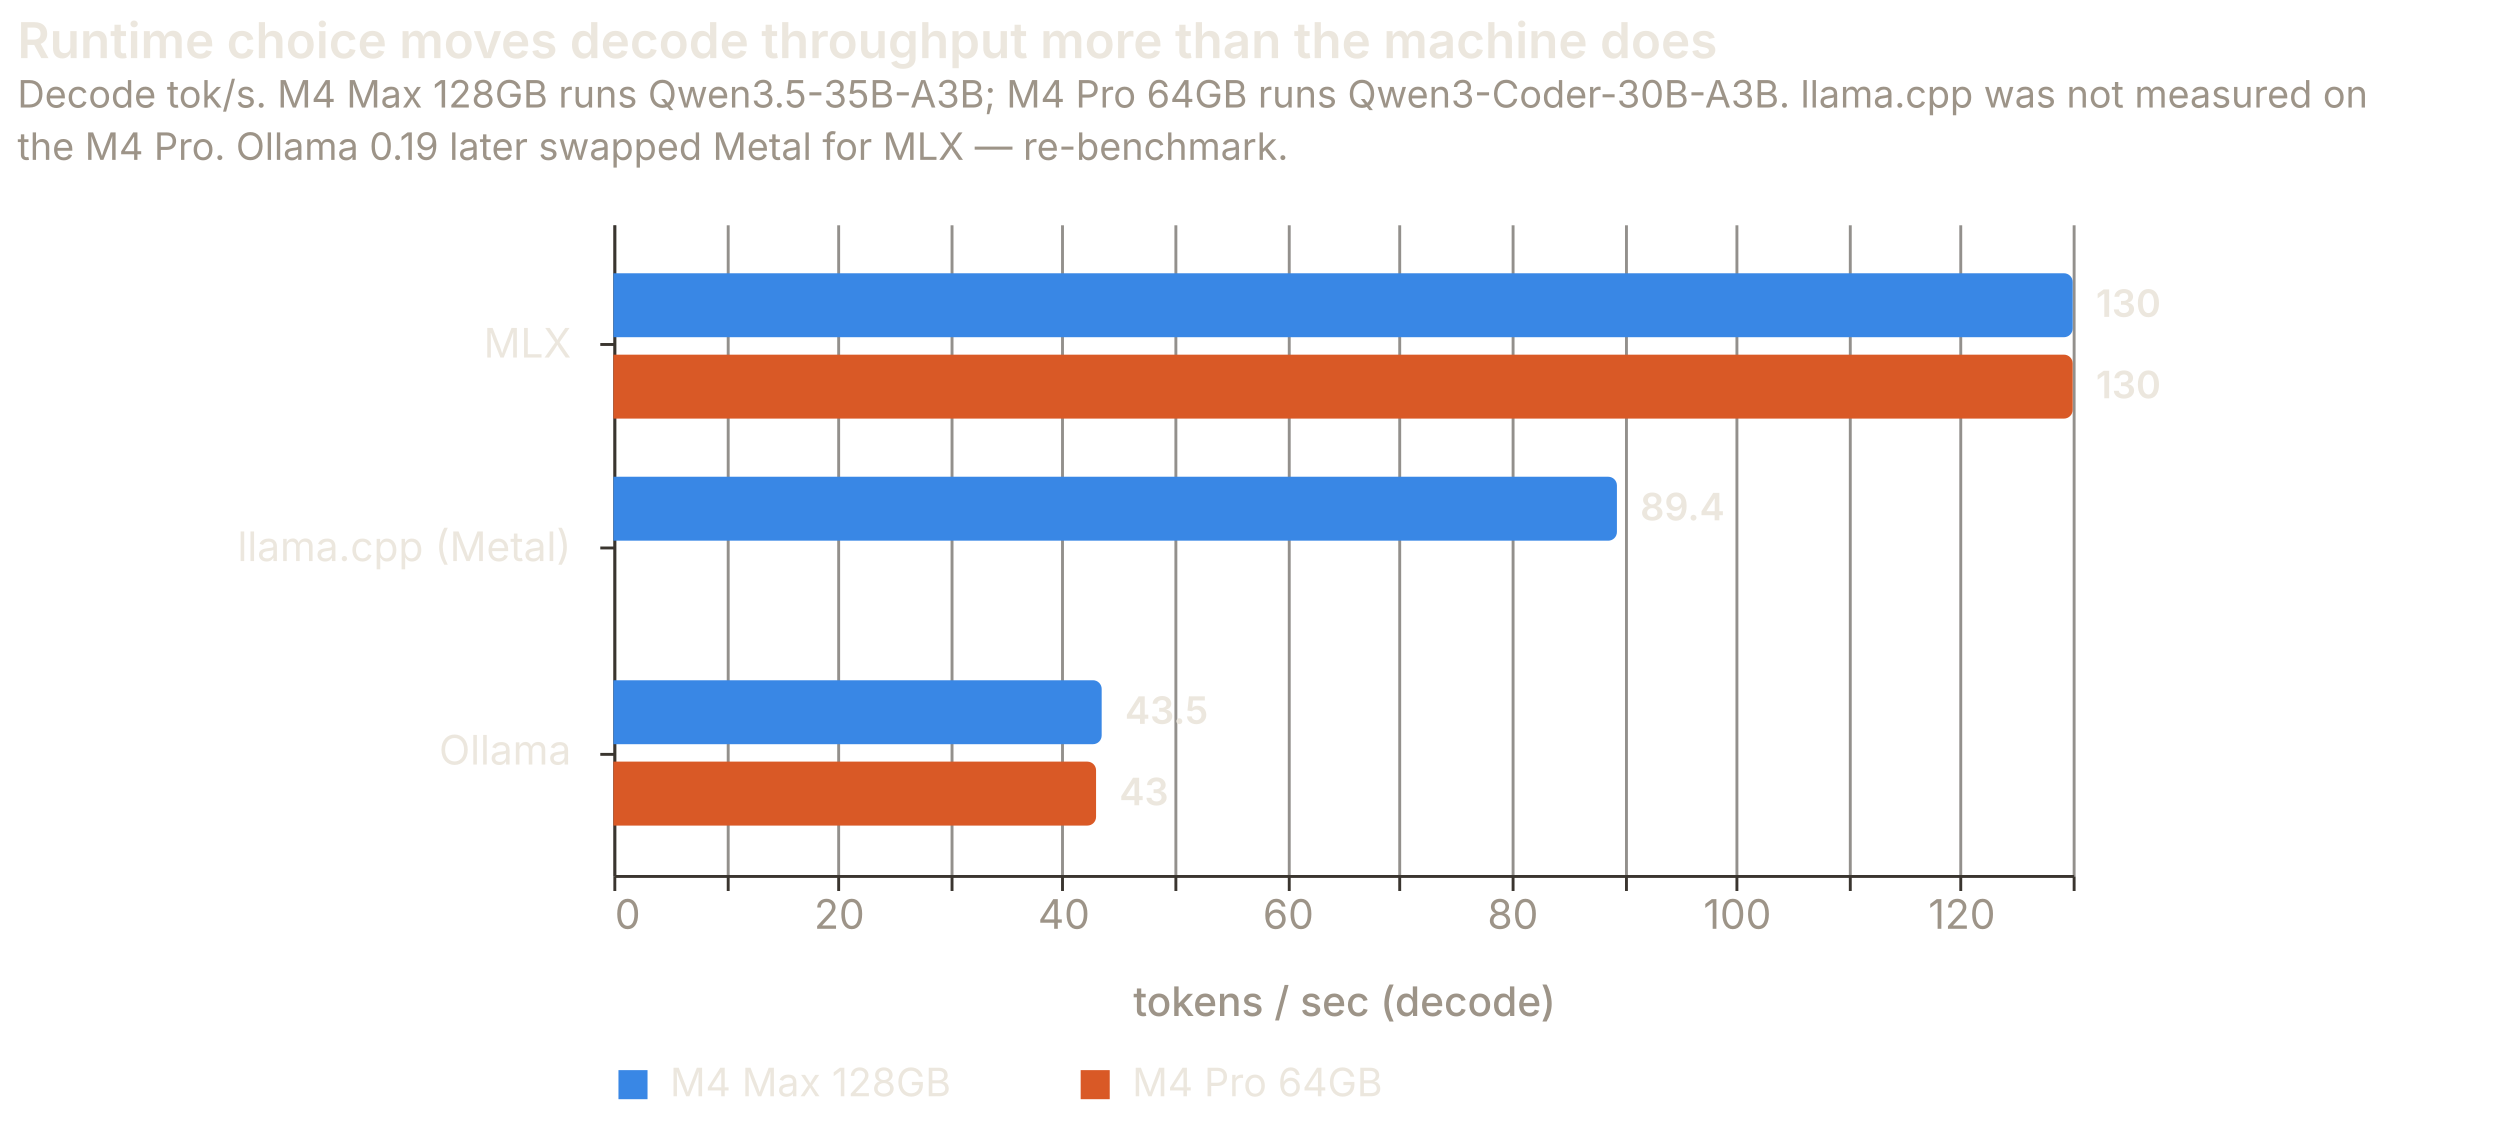
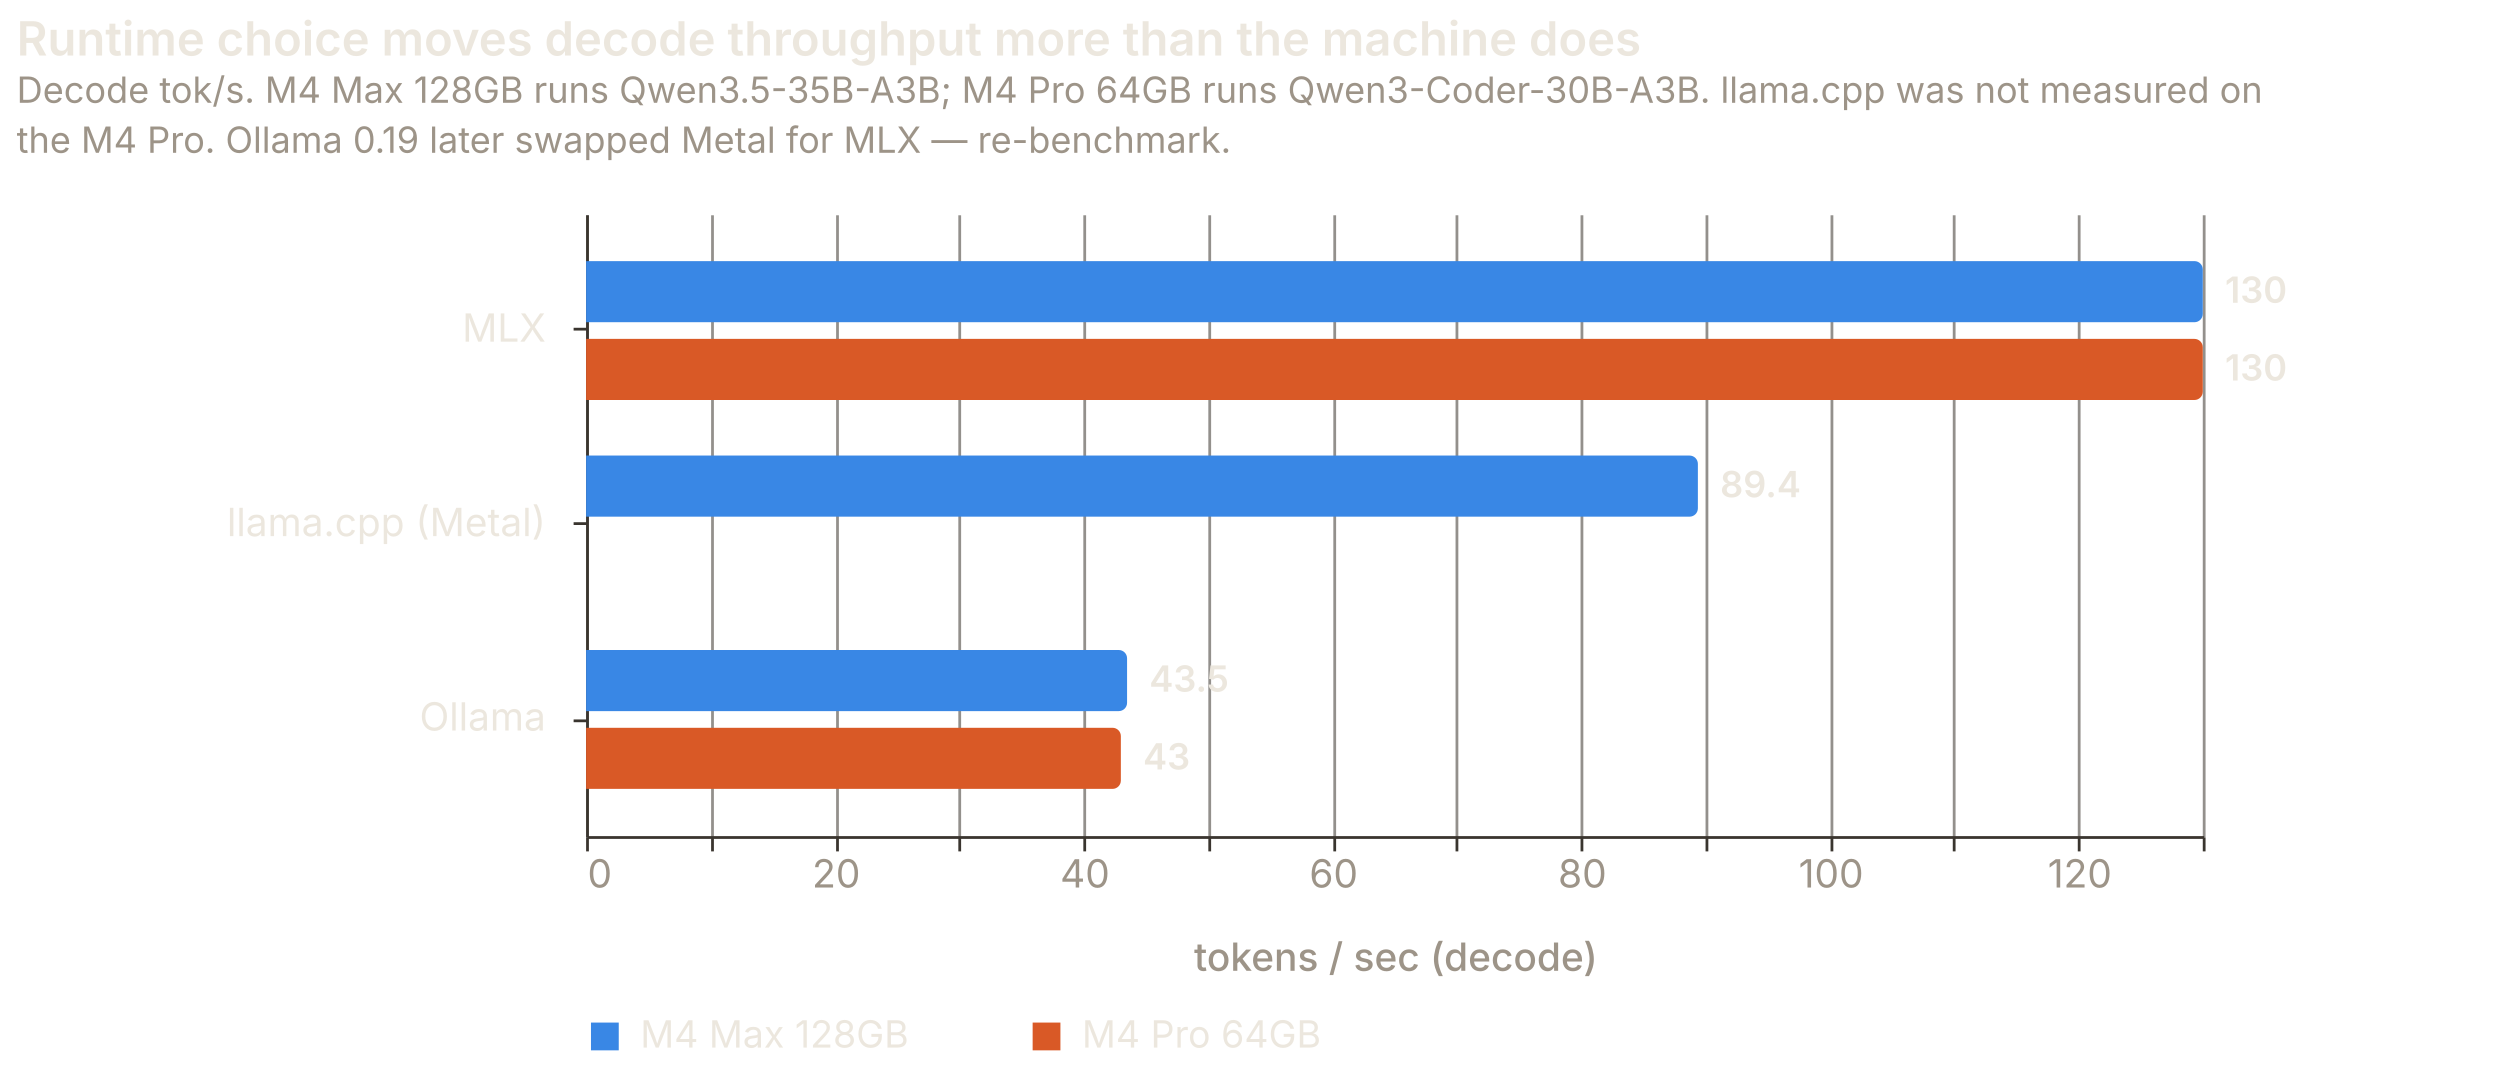
- <svg xmlns="http://www.w3.org/2000/svg" version="1.1" class="marks" width="860" height="387" viewBox="0 0 860 387">
+ <svg xmlns="http://www.w3.org/2000/svg" version="1.1" class="marks" width="900" height="387" viewBox="0 0 900 387">
  <g fill="none" stroke-miterlimit="4" transform="translate(211,77)">
    <g class="mark-group role-frame root" role="graphics-object" aria-roledescription="group mark container">
      <g transform="translate(0,0)">
-         <path class="background" aria-hidden="true" d="M0,0h502v224h-502Z" />
+         <path class="background" aria-hidden="true" d="M0,0h582v224h-582Z" />
        <g>
          <g class="mark-group role-axis" aria-hidden="true">
            <g transform="translate(0.5,224.5)">
              <path class="background" aria-hidden="true" d="M0,0h0v0h0Z" pointer-events="none" />
              <g>
                <g class="mark-rule role-axis-grid" pointer-events="none">
                  <line transform="translate(0,0)" x2="0" y2="-224" stroke="#3a352f" stroke-opacity="0.55" stroke-width="1" opacity="1" />
-                   <line transform="translate(39,0)" x2="0" y2="-224" stroke="#3a352f" stroke-opacity="0.55" stroke-width="1" opacity="1" />
-                   <line transform="translate(77,0)" x2="0" y2="-224" stroke="#3a352f" stroke-opacity="0.55" stroke-width="1" opacity="1" />
-                   <line transform="translate(116,0)" x2="0" y2="-224" stroke="#3a352f" stroke-opacity="0.55" stroke-width="1" opacity="1" />
-                   <line transform="translate(154,0)" x2="0" y2="-224" stroke="#3a352f" stroke-opacity="0.55" stroke-width="1" opacity="1" />
-                   <line transform="translate(193,0)" x2="0" y2="-224" stroke="#3a352f" stroke-opacity="0.55" stroke-width="1" opacity="1" />
-                   <line transform="translate(232,0)" x2="0" y2="-224" stroke="#3a352f" stroke-opacity="0.55" stroke-width="1" opacity="1" />
-                   <line transform="translate(270,0)" x2="0" y2="-224" stroke="#3a352f" stroke-opacity="0.55" stroke-width="1" opacity="1" />
-                   <line transform="translate(309,0)" x2="0" y2="-224" stroke="#3a352f" stroke-opacity="0.55" stroke-width="1" opacity="1" />
-                   <line transform="translate(348,0)" x2="0" y2="-224" stroke="#3a352f" stroke-opacity="0.55" stroke-width="1" opacity="1" />
-                   <line transform="translate(386,0)" x2="0" y2="-224" stroke="#3a352f" stroke-opacity="0.55" stroke-width="1" opacity="1" />
-                   <line transform="translate(425,0)" x2="0" y2="-224" stroke="#3a352f" stroke-opacity="0.55" stroke-width="1" opacity="1" />
-                   <line transform="translate(463,0)" x2="0" y2="-224" stroke="#3a352f" stroke-opacity="0.55" stroke-width="1" opacity="1" />
-                   <line transform="translate(502,0)" x2="0" y2="-224" stroke="#3a352f" stroke-opacity="0.55" stroke-width="1" opacity="1" />
+                   <line transform="translate(45,0)" x2="0" y2="-224" stroke="#3a352f" stroke-opacity="0.55" stroke-width="1" opacity="1" />
+                   <line transform="translate(90,0)" x2="0" y2="-224" stroke="#3a352f" stroke-opacity="0.55" stroke-width="1" opacity="1" />
+                   <line transform="translate(134,0)" x2="0" y2="-224" stroke="#3a352f" stroke-opacity="0.55" stroke-width="1" opacity="1" />
+                   <line transform="translate(179,0)" x2="0" y2="-224" stroke="#3a352f" stroke-opacity="0.55" stroke-width="1" opacity="1" />
+                   <line transform="translate(224,0)" x2="0" y2="-224" stroke="#3a352f" stroke-opacity="0.55" stroke-width="1" opacity="1" />
+                   <line transform="translate(269,0)" x2="0" y2="-224" stroke="#3a352f" stroke-opacity="0.55" stroke-width="1" opacity="1" />
+                   <line transform="translate(313,0)" x2="0" y2="-224" stroke="#3a352f" stroke-opacity="0.55" stroke-width="1" opacity="1" />
+                   <line transform="translate(358,0)" x2="0" y2="-224" stroke="#3a352f" stroke-opacity="0.55" stroke-width="1" opacity="1" />
+                   <line transform="translate(403,0)" x2="0" y2="-224" stroke="#3a352f" stroke-opacity="0.55" stroke-width="1" opacity="1" />
+                   <line transform="translate(448,0)" x2="0" y2="-224" stroke="#3a352f" stroke-opacity="0.55" stroke-width="1" opacity="1" />
+                   <line transform="translate(492,0)" x2="0" y2="-224" stroke="#3a352f" stroke-opacity="0.55" stroke-width="1" opacity="1" />
+                   <line transform="translate(537,0)" x2="0" y2="-224" stroke="#3a352f" stroke-opacity="0.55" stroke-width="1" opacity="1" />
+                   <line transform="translate(582,0)" x2="0" y2="-224" stroke="#3a352f" stroke-opacity="0.55" stroke-width="1" opacity="1" />
                </g>
              </g>
              <path class="foreground" aria-hidden="true" d="" pointer-events="none" display="none" />
            </g>
          </g>
          <g class="mark-group role-axis" role="graphics-symbol" aria-roledescription="axis" aria-label="X-axis titled 'tokens / sec (decode)' for a linear scale with values from 0 to 130">
            <g transform="translate(0.5,224.5)">
              <path class="background" aria-hidden="true" d="M0,0h0v0h0Z" pointer-events="none" />
              <g>
                <g class="mark-rule role-axis-tick" pointer-events="none">
                  <line transform="translate(0,0)" x2="0" y2="5" stroke="#3a352f" stroke-width="1" opacity="1" />
-                   <line transform="translate(39,0)" x2="0" y2="5" stroke="#3a352f" stroke-width="1" opacity="1" />
-                   <line transform="translate(77,0)" x2="0" y2="5" stroke="#3a352f" stroke-width="1" opacity="1" />
-                   <line transform="translate(116,0)" x2="0" y2="5" stroke="#3a352f" stroke-width="1" opacity="1" />
-                   <line transform="translate(154,0)" x2="0" y2="5" stroke="#3a352f" stroke-width="1" opacity="1" />
-                   <line transform="translate(193,0)" x2="0" y2="5" stroke="#3a352f" stroke-width="1" opacity="1" />
-                   <line transform="translate(232,0)" x2="0" y2="5" stroke="#3a352f" stroke-width="1" opacity="1" />
-                   <line transform="translate(270,0)" x2="0" y2="5" stroke="#3a352f" stroke-width="1" opacity="1" />
-                   <line transform="translate(309,0)" x2="0" y2="5" stroke="#3a352f" stroke-width="1" opacity="1" />
-                   <line transform="translate(348,0)" x2="0" y2="5" stroke="#3a352f" stroke-width="1" opacity="1" />
-                   <line transform="translate(386,0)" x2="0" y2="5" stroke="#3a352f" stroke-width="1" opacity="1" />
-                   <line transform="translate(425,0)" x2="0" y2="5" stroke="#3a352f" stroke-width="1" opacity="1" />
-                   <line transform="translate(463,0)" x2="0" y2="5" stroke="#3a352f" stroke-width="1" opacity="1" />
-                   <line transform="translate(502,0)" x2="0" y2="5" stroke="#3a352f" stroke-width="1" opacity="1" />
+                   <line transform="translate(45,0)" x2="0" y2="5" stroke="#3a352f" stroke-width="1" opacity="1" />
+                   <line transform="translate(90,0)" x2="0" y2="5" stroke="#3a352f" stroke-width="1" opacity="1" />
+                   <line transform="translate(134,0)" x2="0" y2="5" stroke="#3a352f" stroke-width="1" opacity="1" />
+                   <line transform="translate(179,0)" x2="0" y2="5" stroke="#3a352f" stroke-width="1" opacity="1" />
+                   <line transform="translate(224,0)" x2="0" y2="5" stroke="#3a352f" stroke-width="1" opacity="1" />
+                   <line transform="translate(269,0)" x2="0" y2="5" stroke="#3a352f" stroke-width="1" opacity="1" />
+                   <line transform="translate(313,0)" x2="0" y2="5" stroke="#3a352f" stroke-width="1" opacity="1" />
+                   <line transform="translate(358,0)" x2="0" y2="5" stroke="#3a352f" stroke-width="1" opacity="1" />
+                   <line transform="translate(403,0)" x2="0" y2="5" stroke="#3a352f" stroke-width="1" opacity="1" />
+                   <line transform="translate(448,0)" x2="0" y2="5" stroke="#3a352f" stroke-width="1" opacity="1" />
+                   <line transform="translate(492,0)" x2="0" y2="5" stroke="#3a352f" stroke-width="1" opacity="1" />
+                   <line transform="translate(537,0)" x2="0" y2="5" stroke="#3a352f" stroke-width="1" opacity="1" />
+                   <line transform="translate(582,0)" x2="0" y2="5" stroke="#3a352f" stroke-width="1" opacity="1" />
                </g>
                <g class="mark-text role-axis-label" pointer-events="none">
                  <text text-anchor="start" transform="translate(0,18)" font-family="ui-sans-serif, system-ui, -apple-system, 'Segoe UI', Inter, Helvetica, Arial, sans-serif" font-size="14px" fill="#9d9488" opacity="1">0</text>
-                   <text text-anchor="middle" transform="translate(38.61538,18)" font-family="ui-sans-serif, system-ui, -apple-system, 'Segoe UI', Inter, Helvetica, Arial, sans-serif" font-size="14px" fill="#9d9488" opacity="0">10</text>
-                   <text text-anchor="middle" transform="translate(77.23077,18)" font-family="ui-sans-serif, system-ui, -apple-system, 'Segoe UI', Inter, Helvetica, Arial, sans-serif" font-size="14px" fill="#9d9488" opacity="1">20</text>
-                   <text text-anchor="middle" transform="translate(115.8462,18)" font-family="ui-sans-serif, system-ui, -apple-system, 'Segoe UI', Inter, Helvetica, Arial, sans-serif" font-size="14px" fill="#9d9488" opacity="0">30</text>
-                   <text text-anchor="middle" transform="translate(154.4615,18)" font-family="ui-sans-serif, system-ui, -apple-system, 'Segoe UI', Inter, Helvetica, Arial, sans-serif" font-size="14px" fill="#9d9488" opacity="1">40</text>
-                   <text text-anchor="middle" transform="translate(193.0769,18)" font-family="ui-sans-serif, system-ui, -apple-system, 'Segoe UI', Inter, Helvetica, Arial, sans-serif" font-size="14px" fill="#9d9488" opacity="0">50</text>
-                   <text text-anchor="middle" transform="translate(231.6923,18)" font-family="ui-sans-serif, system-ui, -apple-system, 'Segoe UI', Inter, Helvetica, Arial, sans-serif" font-size="14px" fill="#9d9488" opacity="1">60</text>
-                   <text text-anchor="middle" transform="translate(270.3077,18)" font-family="ui-sans-serif, system-ui, -apple-system, 'Segoe UI', Inter, Helvetica, Arial, sans-serif" font-size="14px" fill="#9d9488" opacity="0">70</text>
-                   <text text-anchor="middle" transform="translate(308.9231,18)" font-family="ui-sans-serif, system-ui, -apple-system, 'Segoe UI', Inter, Helvetica, Arial, sans-serif" font-size="14px" fill="#9d9488" opacity="1">80</text>
-                   <text text-anchor="middle" transform="translate(347.5385,18)" font-family="ui-sans-serif, system-ui, -apple-system, 'Segoe UI', Inter, Helvetica, Arial, sans-serif" font-size="14px" fill="#9d9488" opacity="0">90</text>
-                   <text text-anchor="middle" transform="translate(386.1538,18)" font-family="ui-sans-serif, system-ui, -apple-system, 'Segoe UI', Inter, Helvetica, Arial, sans-serif" font-size="14px" fill="#9d9488" opacity="1">100</text>
-                   <text text-anchor="middle" transform="translate(424.7692,18)" font-family="ui-sans-serif, system-ui, -apple-system, 'Segoe UI', Inter, Helvetica, Arial, sans-serif" font-size="14px" fill="#9d9488" opacity="0">110</text>
-                   <text text-anchor="middle" transform="translate(463.3846,18)" font-family="ui-sans-serif, system-ui, -apple-system, 'Segoe UI', Inter, Helvetica, Arial, sans-serif" font-size="14px" fill="#9d9488" opacity="1">120</text>
-                   <text text-anchor="end" transform="translate(502,18)" font-family="ui-sans-serif, system-ui, -apple-system, 'Segoe UI', Inter, Helvetica, Arial, sans-serif" font-size="14px" fill="#9d9488" opacity="0">130</text>
+                   <text text-anchor="middle" transform="translate(44.76923,18)" font-family="ui-sans-serif, system-ui, -apple-system, 'Segoe UI', Inter, Helvetica, Arial, sans-serif" font-size="14px" fill="#9d9488" opacity="0">10</text>
+                   <text text-anchor="middle" transform="translate(89.53846,18)" font-family="ui-sans-serif, system-ui, -apple-system, 'Segoe UI', Inter, Helvetica, Arial, sans-serif" font-size="14px" fill="#9d9488" opacity="1">20</text>
+                   <text text-anchor="middle" transform="translate(134.3077,18)" font-family="ui-sans-serif, system-ui, -apple-system, 'Segoe UI', Inter, Helvetica, Arial, sans-serif" font-size="14px" fill="#9d9488" opacity="0">30</text>
+                   <text text-anchor="middle" transform="translate(179.0769,18)" font-family="ui-sans-serif, system-ui, -apple-system, 'Segoe UI', Inter, Helvetica, Arial, sans-serif" font-size="14px" fill="#9d9488" opacity="1">40</text>
+                   <text text-anchor="middle" transform="translate(223.8462,18)" font-family="ui-sans-serif, system-ui, -apple-system, 'Segoe UI', Inter, Helvetica, Arial, sans-serif" font-size="14px" fill="#9d9488" opacity="0">50</text>
+                   <text text-anchor="middle" transform="translate(268.6154,18)" font-family="ui-sans-serif, system-ui, -apple-system, 'Segoe UI', Inter, Helvetica, Arial, sans-serif" font-size="14px" fill="#9d9488" opacity="1">60</text>
+                   <text text-anchor="middle" transform="translate(313.3846,18)" font-family="ui-sans-serif, system-ui, -apple-system, 'Segoe UI', Inter, Helvetica, Arial, sans-serif" font-size="14px" fill="#9d9488" opacity="0">70</text>
+                   <text text-anchor="middle" transform="translate(358.1538,18)" font-family="ui-sans-serif, system-ui, -apple-system, 'Segoe UI', Inter, Helvetica, Arial, sans-serif" font-size="14px" fill="#9d9488" opacity="1">80</text>
+                   <text text-anchor="middle" transform="translate(402.9231,18)" font-family="ui-sans-serif, system-ui, -apple-system, 'Segoe UI', Inter, Helvetica, Arial, sans-serif" font-size="14px" fill="#9d9488" opacity="0">90</text>
+                   <text text-anchor="middle" transform="translate(447.6923,18)" font-family="ui-sans-serif, system-ui, -apple-system, 'Segoe UI', Inter, Helvetica, Arial, sans-serif" font-size="14px" fill="#9d9488" opacity="1">100</text>
+                   <text text-anchor="middle" transform="translate(492.4615,18)" font-family="ui-sans-serif, system-ui, -apple-system, 'Segoe UI', Inter, Helvetica, Arial, sans-serif" font-size="14px" fill="#9d9488" opacity="0">110</text>
+                   <text text-anchor="middle" transform="translate(537.2308,18)" font-family="ui-sans-serif, system-ui, -apple-system, 'Segoe UI', Inter, Helvetica, Arial, sans-serif" font-size="14px" fill="#9d9488" opacity="1">120</text>
+                   <text text-anchor="end" transform="translate(582,18)" font-family="ui-sans-serif, system-ui, -apple-system, 'Segoe UI', Inter, Helvetica, Arial, sans-serif" font-size="14px" fill="#9d9488" opacity="0">130</text>
                </g>
                <g class="mark-rule role-axis-domain" pointer-events="none">
-                   <line transform="translate(0,0)" x2="502" y2="0" stroke="#3a352f" stroke-width="1" opacity="1" />
+                   <line transform="translate(0,0)" x2="582" y2="0" stroke="#3a352f" stroke-width="1" opacity="1" />
                </g>
                <g class="mark-text role-axis-title" pointer-events="none">
-                   <text text-anchor="middle" transform="translate(251,48)" font-family="ui-sans-serif, system-ui, -apple-system, 'Segoe UI', Inter, Helvetica, Arial, sans-serif" font-size="14px" font-weight="500" fill="#9d9488" opacity="1">tokens / sec (decode)</text>
+                   <text text-anchor="middle" transform="translate(291,48)" font-family="ui-sans-serif, system-ui, -apple-system, 'Segoe UI', Inter, Helvetica, Arial, sans-serif" font-size="14px" font-weight="500" fill="#9d9488" opacity="1">tokens / sec (decode)</text>
                </g>
              </g>
              <path class="foreground" aria-hidden="true" d="" pointer-events="none" display="none" />
            </g>
          </g>
          <g class="mark-group role-axis" role="graphics-symbol" aria-roledescription="axis" aria-label="Y-axis for a discrete scale with 3 values: MLX, llama.cpp (Metal), Ollama">
            <g transform="translate(0.5,0.5)">
              <path class="background" aria-hidden="true" d="M0,0h0v0h0Z" pointer-events="none" />
              <g>
                <g class="mark-rule role-axis-tick" pointer-events="none">
                  <line transform="translate(0,41)" x2="-5" y2="0" stroke="#3a352f" stroke-width="1" opacity="1" />
                  <line transform="translate(0,111)" x2="-5" y2="0" stroke="#3a352f" stroke-width="1" opacity="1" />
                  <line transform="translate(0,182)" x2="-5" y2="0" stroke="#3a352f" stroke-width="1" opacity="1" />
                </g>
                <g class="mark-text role-axis-label" pointer-events="none">
                  <text text-anchor="end" transform="translate(-15,45.5)" font-family="ui-sans-serif, system-ui, -apple-system, 'Segoe UI', Inter, Helvetica, Arial, sans-serif" font-size="14px" fill="#ece7de" opacity="1">MLX</text>
                  <text text-anchor="end" transform="translate(-15,115.5)" font-family="ui-sans-serif, system-ui, -apple-system, 'Segoe UI', Inter, Helvetica, Arial, sans-serif" font-size="14px" fill="#ece7de" opacity="1">llama.cpp (Metal)</text>
                  <text text-anchor="end" transform="translate(-15,185.5)" font-family="ui-sans-serif, system-ui, -apple-system, 'Segoe UI', Inter, Helvetica, Arial, sans-serif" font-size="14px" fill="#ece7de" opacity="1">Ollama</text>
                </g>
                <g class="mark-rule role-axis-domain" pointer-events="none">
                  <line transform="translate(0,0)" x2="0" y2="224" stroke="#3a352f" stroke-width="1" opacity="1" />
                </g>
              </g>
              <path class="foreground" aria-hidden="true" d="" pointer-events="none" display="none" />
            </g>
          </g>
          <g class="mark-group role-scope" role="graphics-object" aria-roledescription="group mark container">
            <g transform="translate(0,17)">
-               <path class="background" aria-hidden="true" d="M0,0L499,0C500.656,0,502,1.344,502,3L502,19C502,20.656,500.656,22,499,22L0,22C0,22,0,22,0,22L0,0C0,0,0,0,0,0Z" />
+               <path class="background" aria-hidden="true" d="M0,0L579,0C580.656,0,582,1.344,582,3L582,19C582,20.656,580.656,22,579,22L0,22C0,22,0,22,0,22L0,0C0,0,0,0,0,0Z" />
              <g clip-path="url(#clip48)">
                <g class="mark-group role-scope" role="graphics-object" aria-roledescription="group mark container">
                  <g transform="translate(0,0)">
                    <path class="background" aria-hidden="true" d="M0,0h0v22h0Z" />
                    <g>
                      <g class="mark-rect role-mark layer_0_marks" role="graphics-object" aria-roledescription="rect mark container">
-                         <path aria-label="tokens / sec (decode): 130; runtime: MLX; machine: M4 Max 128GB" role="graphics-symbol" aria-roledescription="bar" d="M0,0h502v22h-502Z" fill="#3987e5" />
+                         <path aria-label="tokens / sec (decode): 130; runtime: MLX; machine: M4 Max 128GB" role="graphics-symbol" aria-roledescription="bar" d="M0,0h582v22h-582Z" fill="#3987e5" />
                      </g>
                    </g>
                    <path class="foreground" aria-hidden="true" d="" display="none" />
                  </g>
                </g>
              </g>
              <path class="foreground" aria-hidden="true" d="" display="none" />
            </g>
            <g transform="translate(0,45)">
-               <path class="background" aria-hidden="true" d="M0,0L499,0C500.656,0,502,1.344,502,3L502,19C502,20.656,500.656,22,499,22L0,22C0,22,0,22,0,22L0,0C0,0,0,0,0,0Z" />
+               <path class="background" aria-hidden="true" d="M0,0L579,0C580.656,0,582,1.344,582,3L582,19C582,20.656,580.656,22,579,22L0,22C0,22,0,22,0,22L0,0C0,0,0,0,0,0Z" />
              <g clip-path="url(#clip49)">
                <g class="mark-group role-scope" role="graphics-object" aria-roledescription="group mark container">
                  <g transform="translate(0,0)">
                    <path class="background" aria-hidden="true" d="M0,0h0v22h0Z" />
                    <g>
                      <g class="mark-rect role-mark layer_0_marks" role="graphics-object" aria-roledescription="rect mark container">
-                         <path aria-label="tokens / sec (decode): 130; runtime: MLX; machine: M4 Pro 64GB" role="graphics-symbol" aria-roledescription="bar" d="M0,0h502v22h-502Z" fill="#d95926" />
+                         <path aria-label="tokens / sec (decode): 130; runtime: MLX; machine: M4 Pro 64GB" role="graphics-symbol" aria-roledescription="bar" d="M0,0h582v22h-582Z" fill="#d95926" />
                      </g>
                    </g>
                    <path class="foreground" aria-hidden="true" d="" display="none" />
                  </g>
                </g>
              </g>
              <path class="foreground" aria-hidden="true" d="" display="none" />
            </g>
            <g transform="translate(0,87)">
-               <path class="background" aria-hidden="true" d="M0,0L342.222,0C343.877,0,345.222,1.344,345.222,3L345.222,19C345.222,20.656,343.877,22,342.222,22L0,22C0,22,0,22,0,22L0,0C0,0,0,0,0,0Z" />
+               <path class="background" aria-hidden="true" d="M0,0L397.237,0C398.893,0,400.237,1.344,400.237,3L400.237,19C400.237,20.656,398.893,22,397.237,22L0,22C0,22,0,22,0,22L0,0C0,0,0,0,0,0Z" />
              <g clip-path="url(#clip50)">
                <g class="mark-group role-scope" role="graphics-object" aria-roledescription="group mark container">
                  <g transform="translate(0,0)">
                    <path class="background" aria-hidden="true" d="M0,0h0v22h0Z" />
                    <g>
                      <g class="mark-rect role-mark layer_0_marks" role="graphics-object" aria-roledescription="rect mark container">
-                         <path aria-label="tokens / sec (decode): 89.4; runtime: llama.cpp (Metal); machine: M4 Max 128GB" role="graphics-symbol" aria-roledescription="bar" d="M0,0h345.222v22h-345.222Z" fill="#3987e5" />
+                         <path aria-label="tokens / sec (decode): 89.4; runtime: llama.cpp (Metal); machine: M4 Max 128GB" role="graphics-symbol" aria-roledescription="bar" d="M0,0h400.237v22h-400.237Z" fill="#3987e5" />
                      </g>
                    </g>
                    <path class="foreground" aria-hidden="true" d="" display="none" />
                  </g>
                </g>
              </g>
              <path class="foreground" aria-hidden="true" d="" display="none" />
            </g>
            <g transform="translate(0,157)">
-               <path class="background" aria-hidden="true" d="M0,0L164.977,0C166.633,0,167.977,1.344,167.977,3L167.977,19C167.977,20.656,166.633,22,164.977,22L0,22C0,22,0,22,0,22L0,0C0,0,0,0,0,0Z" />
+               <path class="background" aria-hidden="true" d="M0,0L191.746,0C193.402,0,194.746,1.344,194.746,3L194.746,19C194.746,20.656,193.402,22,191.746,22L0,22C0,22,0,22,0,22L0,0C0,0,0,0,0,0Z" />
              <g clip-path="url(#clip51)">
                <g class="mark-group role-scope" role="graphics-object" aria-roledescription="group mark container">
                  <g transform="translate(0,0)">
                    <path class="background" aria-hidden="true" d="M0,0h0v22h0Z" />
                    <g>
                      <g class="mark-rect role-mark layer_0_marks" role="graphics-object" aria-roledescription="rect mark container">
-                         <path aria-label="tokens / sec (decode): 43.5; runtime: Ollama; machine: M4 Max 128GB" role="graphics-symbol" aria-roledescription="bar" d="M0,0h167.977v22h-167.977Z" fill="#3987e5" />
+                         <path aria-label="tokens / sec (decode): 43.5; runtime: Ollama; machine: M4 Max 128GB" role="graphics-symbol" aria-roledescription="bar" d="M0,0h194.746v22h-194.746Z" fill="#3987e5" />
                      </g>
                    </g>
                    <path class="foreground" aria-hidden="true" d="" display="none" />
                  </g>
                </g>
              </g>
              <path class="foreground" aria-hidden="true" d="" display="none" />
            </g>
            <g transform="translate(0,185)">
-               <path class="background" aria-hidden="true" d="M0,0L163.046,0C164.702,0,166.046,1.344,166.046,3L166.046,19C166.046,20.656,164.702,22,163.046,22L0,22C0,22,0,22,0,22L0,0C0,0,0,0,0,0Z" />
+               <path class="background" aria-hidden="true" d="M0,0L189.508,0C191.163,0,192.508,1.344,192.508,3L192.508,19C192.508,20.656,191.163,22,189.508,22L0,22C0,22,0,22,0,22L0,0C0,0,0,0,0,0Z" />
              <g clip-path="url(#clip52)">
                <g class="mark-group role-scope" role="graphics-object" aria-roledescription="group mark container">
                  <g transform="translate(0,0)">
                    <path class="background" aria-hidden="true" d="M0,0h0v22h0Z" />
                    <g>
                      <g class="mark-rect role-mark layer_0_marks" role="graphics-object" aria-roledescription="rect mark container">
-                         <path aria-label="tokens / sec (decode): 43; runtime: Ollama; machine: M4 Pro 64GB" role="graphics-symbol" aria-roledescription="bar" d="M0,0h166.046v22h-166.046Z" fill="#d95926" />
+                         <path aria-label="tokens / sec (decode): 43; runtime: Ollama; machine: M4 Pro 64GB" role="graphics-symbol" aria-roledescription="bar" d="M0,0h192.508v22h-192.508Z" fill="#d95926" />
                      </g>
                    </g>
                    <path class="foreground" aria-hidden="true" d="" display="none" />
                  </g>
                </g>
              </g>
              <path class="foreground" aria-hidden="true" d="" display="none" />
            </g>
          </g>
          <g class="mark-text role-mark layer_1_marks" role="graphics-object" aria-roledescription="text mark container">
-             <text aria-label="tokens / sec (decode): 130; runtime: MLX; machine: M4 Max 128GB; v: 130" role="graphics-symbol" aria-roledescription="text mark" text-anchor="start" transform="translate(510,32)" font-family="ui-sans-serif, system-ui, -apple-system, 'Segoe UI', Inter, Helvetica, Arial, sans-serif" font-size="13px" font-weight="600" fill="#ece7de">130</text>
-             <text aria-label="tokens / sec (decode): 130; runtime: MLX; machine: M4 Pro 64GB; v: 130" role="graphics-symbol" aria-roledescription="text mark" text-anchor="start" transform="translate(510,60)" font-family="ui-sans-serif, system-ui, -apple-system, 'Segoe UI', Inter, Helvetica, Arial, sans-serif" font-size="13px" font-weight="600" fill="#ece7de">130</text>
-             <text aria-label="tokens / sec (decode): 89.4; runtime: llama.cpp (Metal); machine: M4 Max 128GB; v: 89.4" role="graphics-symbol" aria-roledescription="text mark" text-anchor="start" transform="translate(353.2215,102)" font-family="ui-sans-serif, system-ui, -apple-system, 'Segoe UI', Inter, Helvetica, Arial, sans-serif" font-size="13px" font-weight="600" fill="#ece7de">89.4</text>
-             <text aria-label="tokens / sec (decode): 43.5; runtime: Ollama; machine: M4 Max 128GB; v: 43.5" role="graphics-symbol" aria-roledescription="text mark" text-anchor="start" transform="translate(175.9769,172)" font-family="ui-sans-serif, system-ui, -apple-system, 'Segoe UI', Inter, Helvetica, Arial, sans-serif" font-size="13px" font-weight="600" fill="#ece7de">43.5</text>
-             <text aria-label="tokens / sec (decode): 43; runtime: Ollama; machine: M4 Pro 64GB; v: 43" role="graphics-symbol" aria-roledescription="text mark" text-anchor="start" transform="translate(174.0462,200)" font-family="ui-sans-serif, system-ui, -apple-system, 'Segoe UI', Inter, Helvetica, Arial, sans-serif" font-size="13px" font-weight="600" fill="#ece7de">43</text>
+             <text aria-label="tokens / sec (decode): 130; runtime: MLX; machine: M4 Max 128GB; v: 130" role="graphics-symbol" aria-roledescription="text mark" text-anchor="start" transform="translate(590,32)" font-family="ui-sans-serif, system-ui, -apple-system, 'Segoe UI', Inter, Helvetica, Arial, sans-serif" font-size="13px" font-weight="600" fill="#ece7de">130</text>
+             <text aria-label="tokens / sec (decode): 130; runtime: MLX; machine: M4 Pro 64GB; v: 130" role="graphics-symbol" aria-roledescription="text mark" text-anchor="start" transform="translate(590,60)" font-family="ui-sans-serif, system-ui, -apple-system, 'Segoe UI', Inter, Helvetica, Arial, sans-serif" font-size="13px" font-weight="600" fill="#ece7de">130</text>
+             <text aria-label="tokens / sec (decode): 89.4; runtime: llama.cpp (Metal); machine: M4 Max 128GB; v: 89.4" role="graphics-symbol" aria-roledescription="text mark" text-anchor="start" transform="translate(408.2369,102)" font-family="ui-sans-serif, system-ui, -apple-system, 'Segoe UI', Inter, Helvetica, Arial, sans-serif" font-size="13px" font-weight="600" fill="#ece7de">89.4</text>
+             <text aria-label="tokens / sec (decode): 43.5; runtime: Ollama; machine: M4 Max 128GB; v: 43.5" role="graphics-symbol" aria-roledescription="text mark" text-anchor="start" transform="translate(202.7462,172)" font-family="ui-sans-serif, system-ui, -apple-system, 'Segoe UI', Inter, Helvetica, Arial, sans-serif" font-size="13px" font-weight="600" fill="#ece7de">43.5</text>
+             <text aria-label="tokens / sec (decode): 43; runtime: Ollama; machine: M4 Pro 64GB; v: 43" role="graphics-symbol" aria-roledescription="text mark" text-anchor="start" transform="translate(200.5077,200)" font-family="ui-sans-serif, system-ui, -apple-system, 'Segoe UI', Inter, Helvetica, Arial, sans-serif" font-size="13px" font-weight="600" fill="#ece7de">43</text>
          </g>
          <g class="mark-group role-legend" role="graphics-symbol" aria-roledescription="legend" aria-label="Symbol legend for fill color with 2 values: M4 Max 128GB, M4 Pro 64GB">
            <g transform="translate(0,289)">
              <path class="background" aria-hidden="true" d="M0,0h297v14h-297Z" pointer-events="none" />
              <g>
                <g class="mark-group role-legend-entry">
                  <g transform="translate(0,0)">
                    <path class="background" aria-hidden="true" d="M0,0h0v0h0Z" pointer-events="none" />
                    <g>
                      <g class="mark-group role-scope" role="graphics-object" aria-roledescription="group mark container">
                        <g transform="translate(0,0.375)">
                          <path class="background" aria-hidden="true" d="M0,0h148.5v13.25h-148.5Z" pointer-events="none" opacity="1" />
                          <g>
                            <g class="mark-symbol role-legend-symbol" pointer-events="none">
                              <path transform="translate(6.75,6.75)" d="M-5,-5h10v10h-10Z" fill="#3987e5" stroke-width="0" opacity="1" />
                            </g>
                            <g class="mark-text role-legend-label" pointer-events="none">
                              <text text-anchor="start" transform="translate(19.5,10.75)" font-family="ui-sans-serif, system-ui, -apple-system, 'Segoe UI', Inter, Helvetica, Arial, sans-serif" font-size="13.5px" fill="#ece7de" opacity="1">M4 Max 128GB</text>
                            </g>
                          </g>
                          <path class="foreground" aria-hidden="true" d="" pointer-events="none" display="none" />
                        </g>
                        <g transform="translate(159,0.375)">
                          <path class="background" aria-hidden="true" d="M0,0h137.5v13.25h-137.5Z" pointer-events="none" opacity="1" />
                          <g>
                            <g class="mark-symbol role-legend-symbol" pointer-events="none">
                              <path transform="translate(6.75,6.75)" d="M-5,-5h10v10h-10Z" fill="#d95926" stroke-width="0" opacity="1" />
                            </g>
                            <g class="mark-text role-legend-label" pointer-events="none">
                              <text text-anchor="start" transform="translate(19.5,10.75)" font-family="ui-sans-serif, system-ui, -apple-system, 'Segoe UI', Inter, Helvetica, Arial, sans-serif" font-size="13.5px" fill="#ece7de" opacity="1">M4 Pro 64GB</text>
                            </g>
                          </g>
                          <path class="foreground" aria-hidden="true" d="" pointer-events="none" display="none" />
                        </g>
                      </g>
                    </g>
                    <path class="foreground" aria-hidden="true" d="" pointer-events="none" display="none" />
                  </g>
                </g>
              </g>
              <path class="foreground" aria-hidden="true" d="" pointer-events="none" display="none" />
            </g>
          </g>
          <g class="mark-group role-title">
            <g transform="translate(-205,-70)">
              <path class="background" aria-hidden="true" d="M0,0h0v0h0Z" pointer-events="none" />
              <g>
                <g class="mark-text role-title-text" role="graphics-symbol" aria-roledescription="title" aria-label="Title text 'Runtime choice moves decode throughput more than the machine does'" pointer-events="none">
                  <text text-anchor="start" transform="translate(0,13)" font-family="ui-sans-serif, system-ui, -apple-system, 'Segoe UI', Inter, Helvetica, Arial, sans-serif" font-size="17px" font-weight="600" fill="#ece7de" opacity="1">Runtime choice moves decode throughput more than the machine does</text>
                </g>
                <g class="mark-text role-title-subtitle" role="graphics-symbol" aria-roledescription="subtitle" aria-label="Subtitle text 'Decode tok/s. M4 Max 128GB runs Qwen3.5-35B-A3B; M4 Pro 64GB runs Qwen3-Coder-30B-A3B. llama.cpp was not measured on the M4 Pro. Ollama 0.19 later swapped Metal for MLX — re-benchmark.'" pointer-events="none">
                  <text text-anchor="start" transform="translate(0,30)" font-family="ui-sans-serif, system-ui, -apple-system, 'Segoe UI', Inter, Helvetica, Arial, sans-serif" font-size="13px" fill="#9d9488" opacity="1">
                    <tspan>Decode tok/s. M4 Max 128GB runs Qwen3.5-35B-A3B; M4 Pro 64GB runs Qwen3-Coder-30B-A3B. llama.cpp was not measured on</tspan>
                    <tspan x="0" dy="18">the M4 Pro. Ollama 0.19 later swapped Metal for MLX — re-benchmark.</tspan>
                  </text>
                </g>
              </g>
              <path class="foreground" aria-hidden="true" d="" pointer-events="none" display="none" />
            </g>
          </g>
        </g>
        <path class="foreground" aria-hidden="true" d="" display="none" />
      </g>
    </g>
  </g>
  <defs>
    <clipPath id="clip48">
-       <path d="M0,0L499,0C500.656,0,502,1.344,502,3L502,19C502,20.656,500.656,22,499,22L0,22C0,22,0,22,0,22L0,0C0,0,0,0,0,0Z" />
+       <path d="M0,0L579,0C580.656,0,582,1.344,582,3L582,19C582,20.656,580.656,22,579,22L0,22C0,22,0,22,0,22L0,0C0,0,0,0,0,0Z" />
    </clipPath>
    <clipPath id="clip49">
-       <path d="M0,0L499,0C500.656,0,502,1.344,502,3L502,19C502,20.656,500.656,22,499,22L0,22C0,22,0,22,0,22L0,0C0,0,0,0,0,0Z" />
+       <path d="M0,0L579,0C580.656,0,582,1.344,582,3L582,19C582,20.656,580.656,22,579,22L0,22C0,22,0,22,0,22L0,0C0,0,0,0,0,0Z" />
    </clipPath>
    <clipPath id="clip50">
-       <path d="M0,0L342.222,0C343.877,0,345.222,1.344,345.222,3L345.222,19C345.222,20.656,343.877,22,342.222,22L0,22C0,22,0,22,0,22L0,0C0,0,0,0,0,0Z" />
+       <path d="M0,0L397.237,0C398.893,0,400.237,1.344,400.237,3L400.237,19C400.237,20.656,398.893,22,397.237,22L0,22C0,22,0,22,0,22L0,0C0,0,0,0,0,0Z" />
    </clipPath>
    <clipPath id="clip51">
-       <path d="M0,0L164.977,0C166.633,0,167.977,1.344,167.977,3L167.977,19C167.977,20.656,166.633,22,164.977,22L0,22C0,22,0,22,0,22L0,0C0,0,0,0,0,0Z" />
+       <path d="M0,0L191.746,0C193.402,0,194.746,1.344,194.746,3L194.746,19C194.746,20.656,193.402,22,191.746,22L0,22C0,22,0,22,0,22L0,0C0,0,0,0,0,0Z" />
    </clipPath>
    <clipPath id="clip52">
-       <path d="M0,0L163.046,0C164.702,0,166.046,1.344,166.046,3L166.046,19C166.046,20.656,164.702,22,163.046,22L0,22C0,22,0,22,0,22L0,0C0,0,0,0,0,0Z" />
+       <path d="M0,0L189.508,0C191.163,0,192.508,1.344,192.508,3L192.508,19C192.508,20.656,191.163,22,189.508,22L0,22C0,22,0,22,0,22L0,0C0,0,0,0,0,0Z" />
    </clipPath>
  </defs>
</svg>
